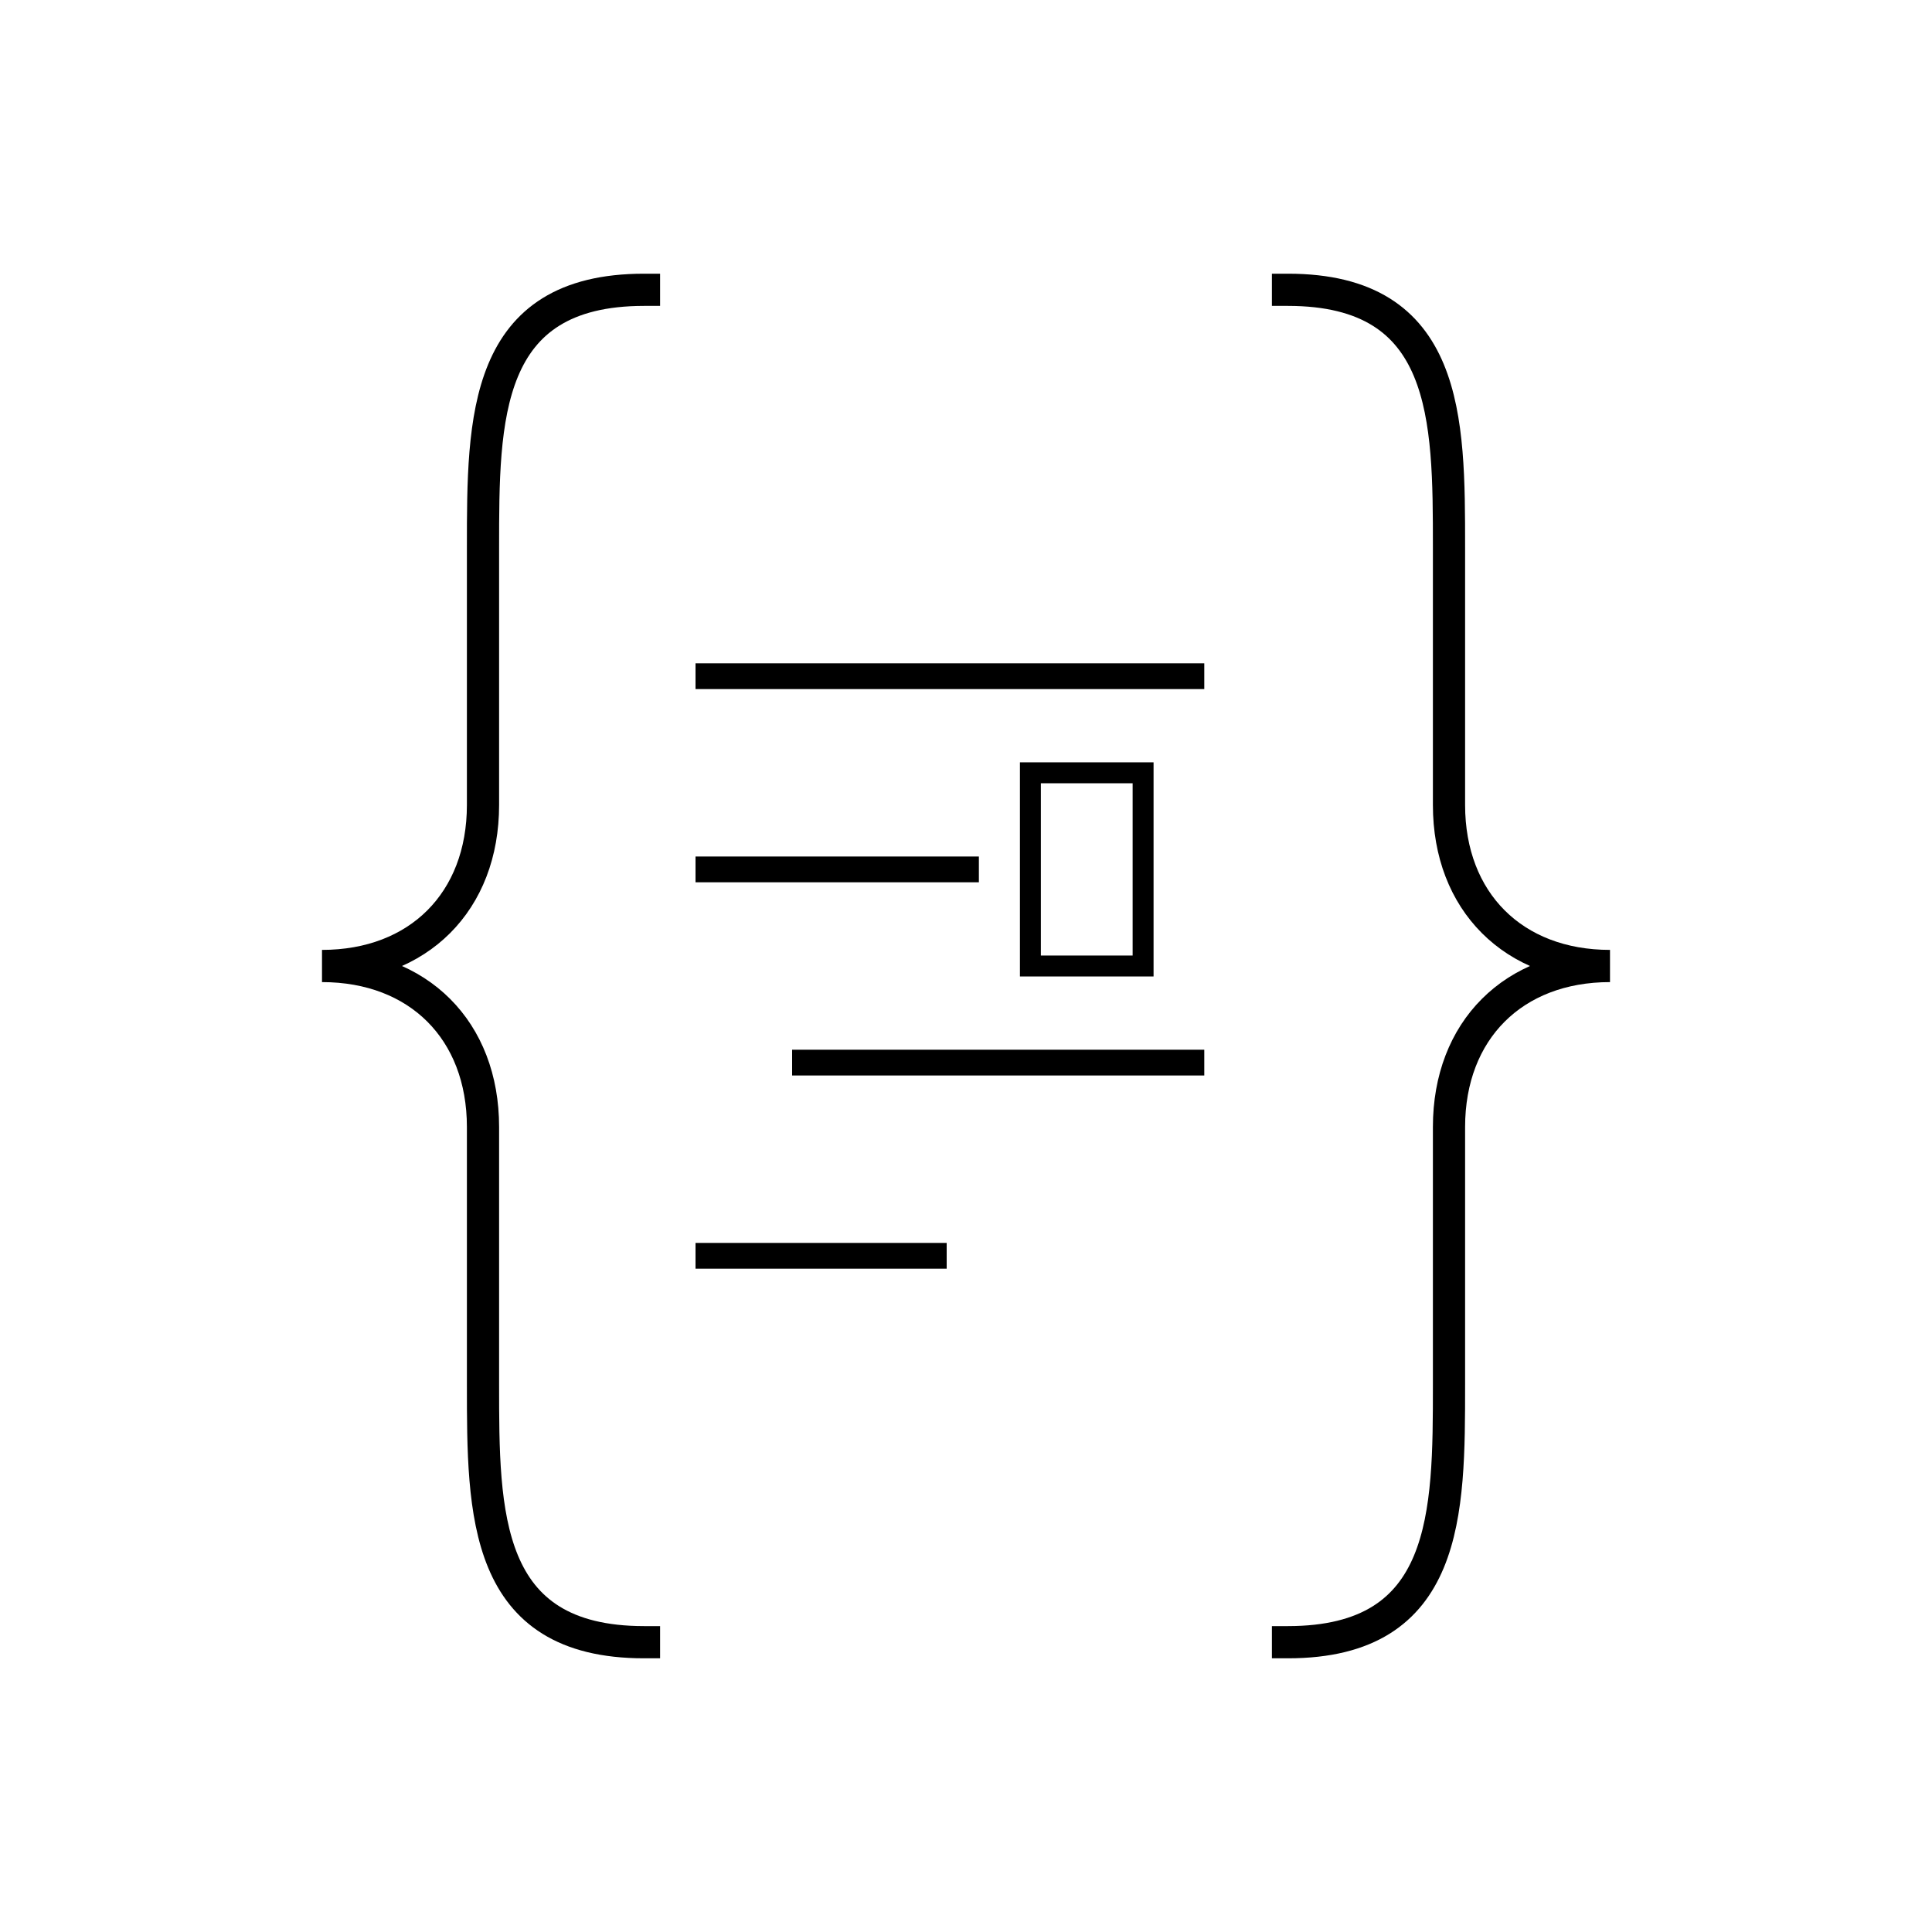
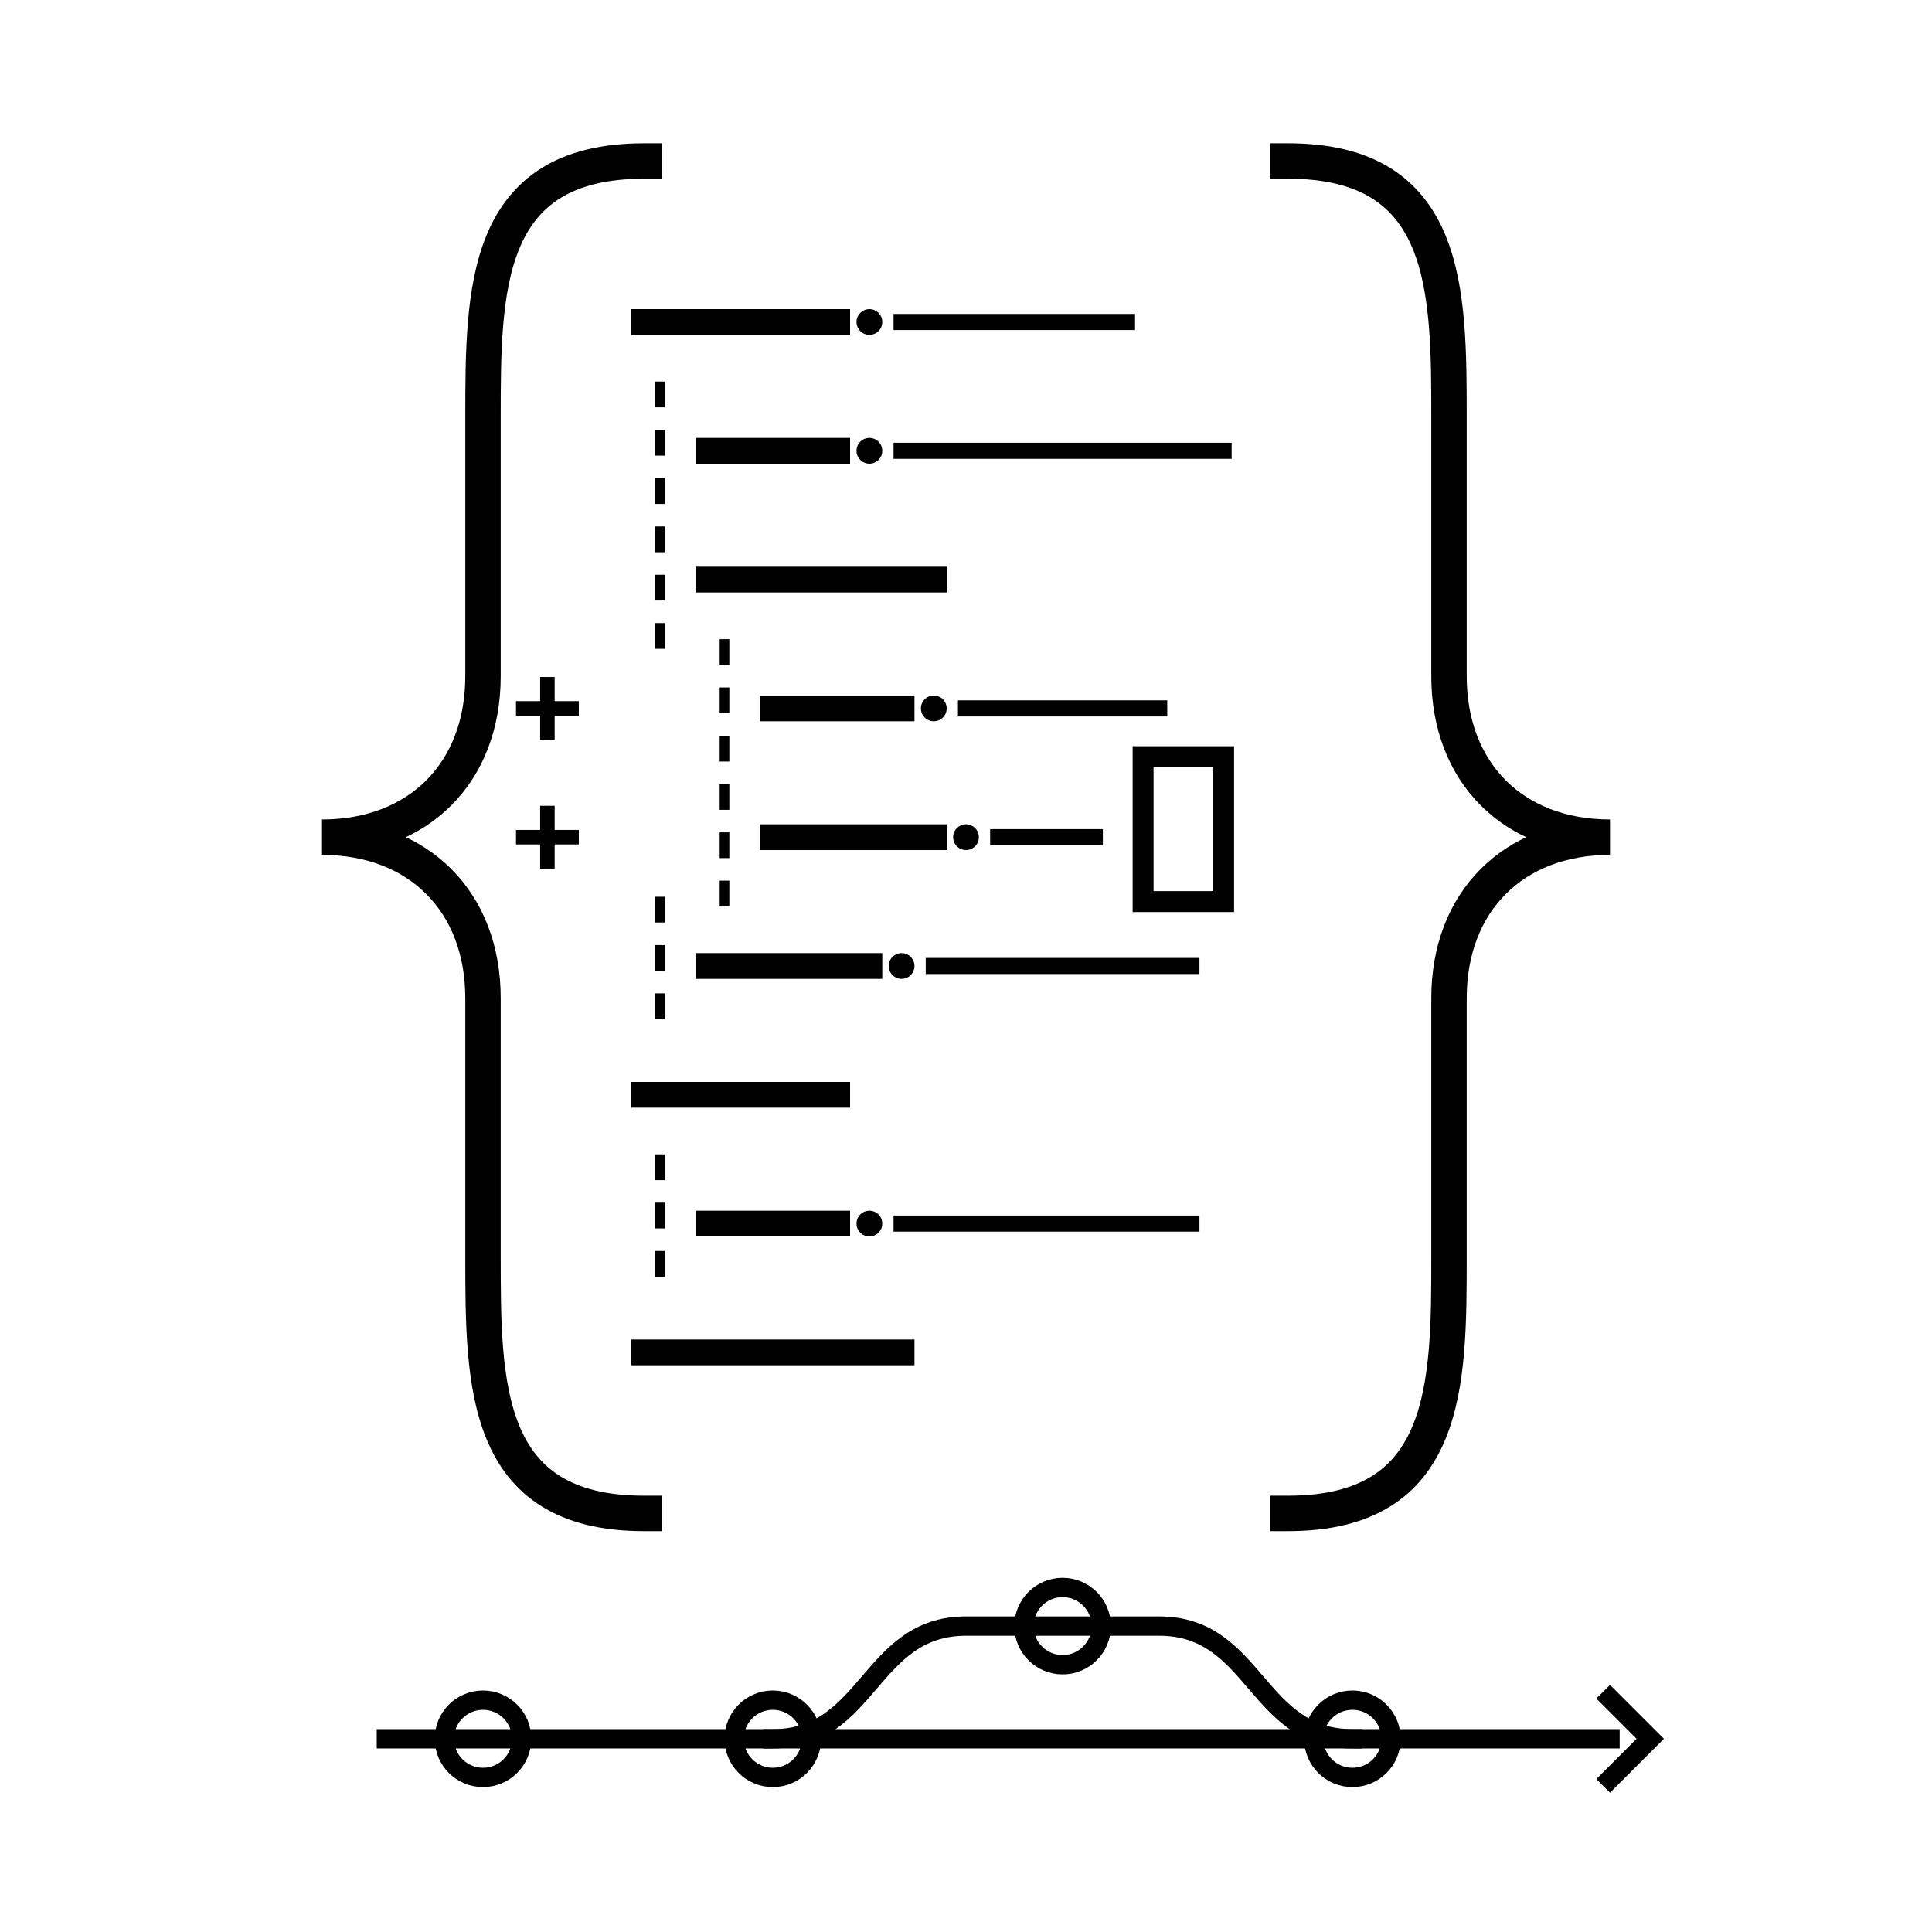
<svg xmlns="http://www.w3.org/2000/svg" viewBox="0 0 120 120" aria-hidden="true" focusable="false">
-   <g fill="none" stroke="currentColor" stroke-width="2" stroke-linecap="square">
-     <path d="M40 18C30 18 30 26 30 34V50C30 56 26 60 20 60C26 60 30 64 30 70V86C30 94 30 102 40 102" />
-     <path d="M80 18C90 18 90 26 90 34V50C90 56 94 60 100 60C94 60 90 64 90 70V86C90 94 90 102 80 102" />
-     <path d="M44 42h30M44 54h16M50 66h24M44 78h14" stroke-width="1.6" />
-     <rect class="hot mi-blink" x="64" y="48" width="7" height="12" stroke-width="1.3" />
+   <g fill="none" stroke="currentColor" stroke-width="2" stroke-linecap="square" stroke-linejoin="miter">
+     <path d="M40 10C30 10 30 18 30 26V42C30 48 26 52 20 52C26 52 30 56 30 62V78C30 86 30 94 40 94" stroke-width="2.2" />
+     <path d="M80 10C90 10 90 18 90 26V42C90 48 94 52 100 52C94 52 90 56 90 62V78C90 86 90 94 80 94" stroke-width="2.2" />
+     <path d="M40 20h12M44 28h8M44 36h14M48 44h8M48 52h10M44 60h10M40 68h12M44 76h8M40 84h16" stroke-width="1.6" />
+     <path d="M56 20h14M56 28h20M60 44h12M62 52h6M58 60h16M56 76h18" stroke-width="1" />
+     <path d="M32.5 44h3M34 42.5v3M32.5 52h3M34 50.5v3" stroke-width="0.9" />
+     <path d="M41 24V40M45 40V56M41 56V64M41 72V80" stroke-width="0.6" stroke-dasharray="1 2" />
+     <circle cx="54" cy="20" r="0.8" fill="currentColor" stroke="none" />
+     <circle cx="54" cy="28" r="0.8" fill="currentColor" stroke="none" />
+     <circle cx="58" cy="44" r="0.8" fill="currentColor" stroke="none" />
+     <circle cx="60" cy="52" r="0.8" fill="currentColor" stroke="none" />
+     <circle cx="56" cy="60" r="0.8" fill="currentColor" stroke="none" />
+     <circle cx="54" cy="76" r="0.8" fill="currentColor" stroke="none" />
+     <rect class="hot mi-blink" x="71" y="47" width="5" height="9" stroke-width="1.3" />
+     <path d="M24 108H100" stroke-width="1.2" />
+     <path d="M48 108C54 108 54 101 60 101H72C78 101 78 108 84 108" stroke-width="1.2" />
+     <circle class="mi-fill" cx="30" cy="108" r="2.4" stroke-width="1.2" />
+     <circle class="mi-fill" cx="48" cy="108" r="2.4" stroke-width="1.2" />
+     <circle class="mi-fill" cx="66" cy="101" r="2.4" stroke-width="1.2" />
+     <circle class="mi-fill" cx="84" cy="108" r="2.4" stroke-width="1.2" />
+     <path d="M100 105.5l2.5 2.5-2.5 2.5" stroke-width="1.2" />
  </g>
</svg>
